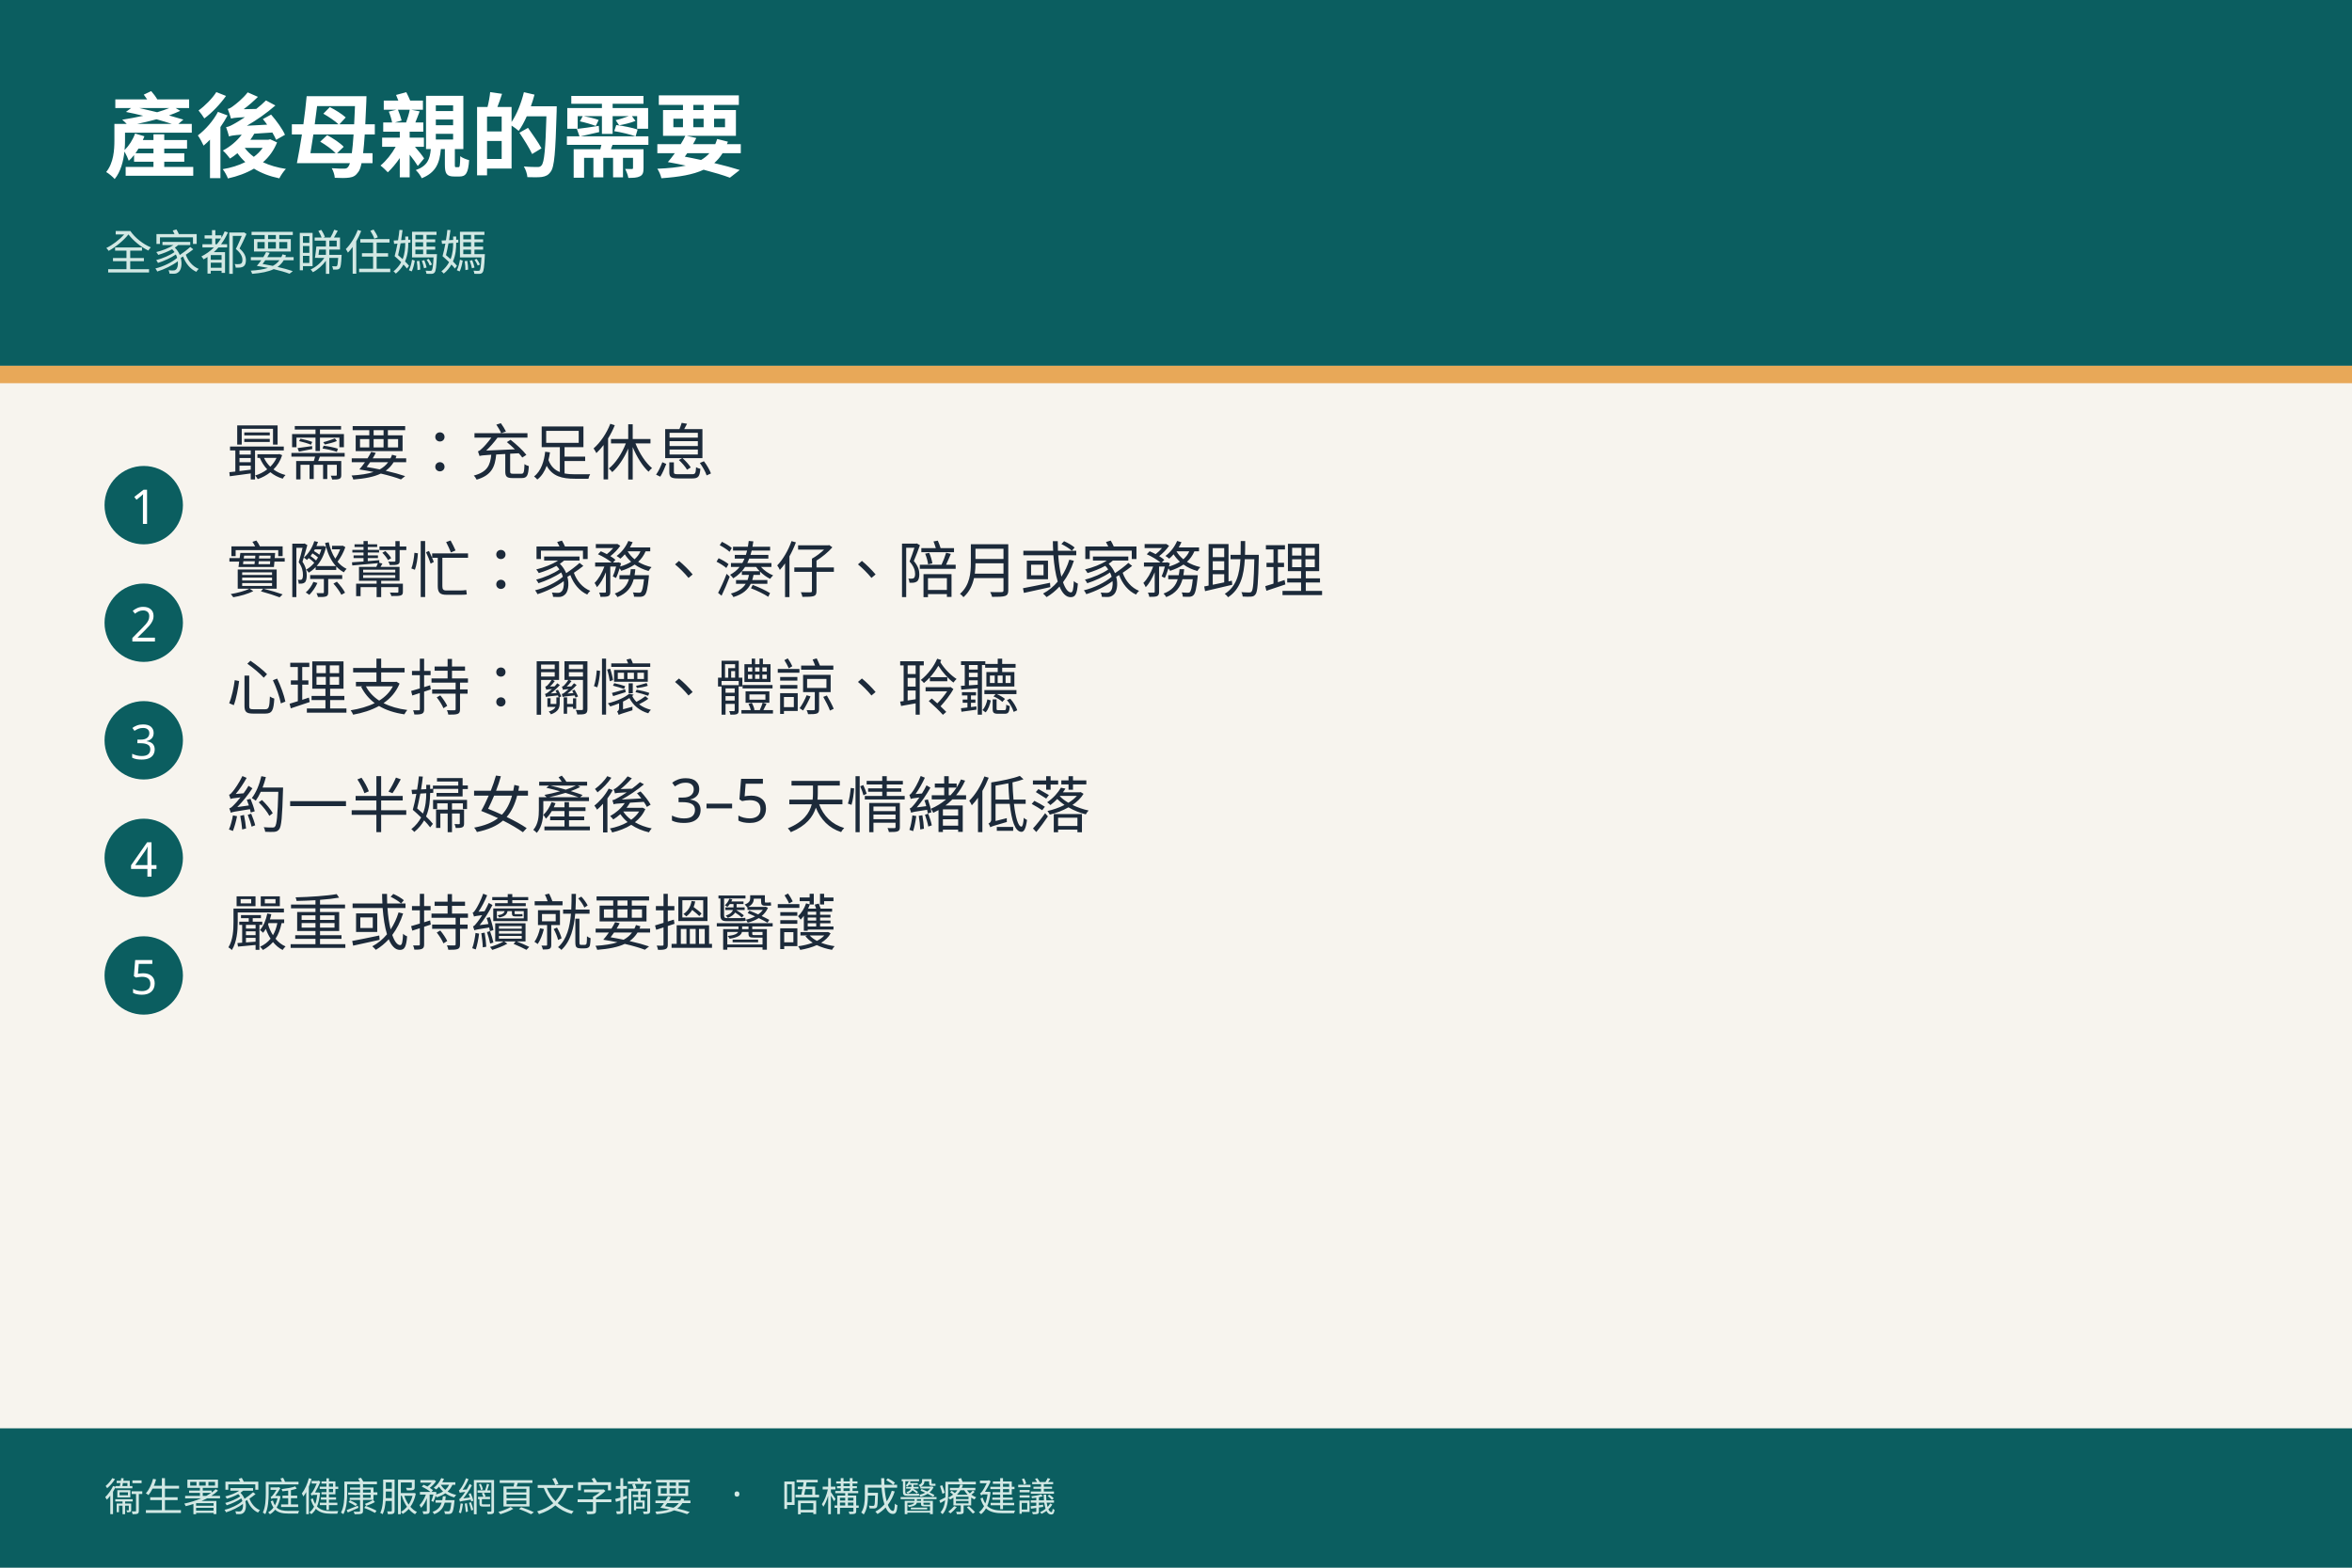
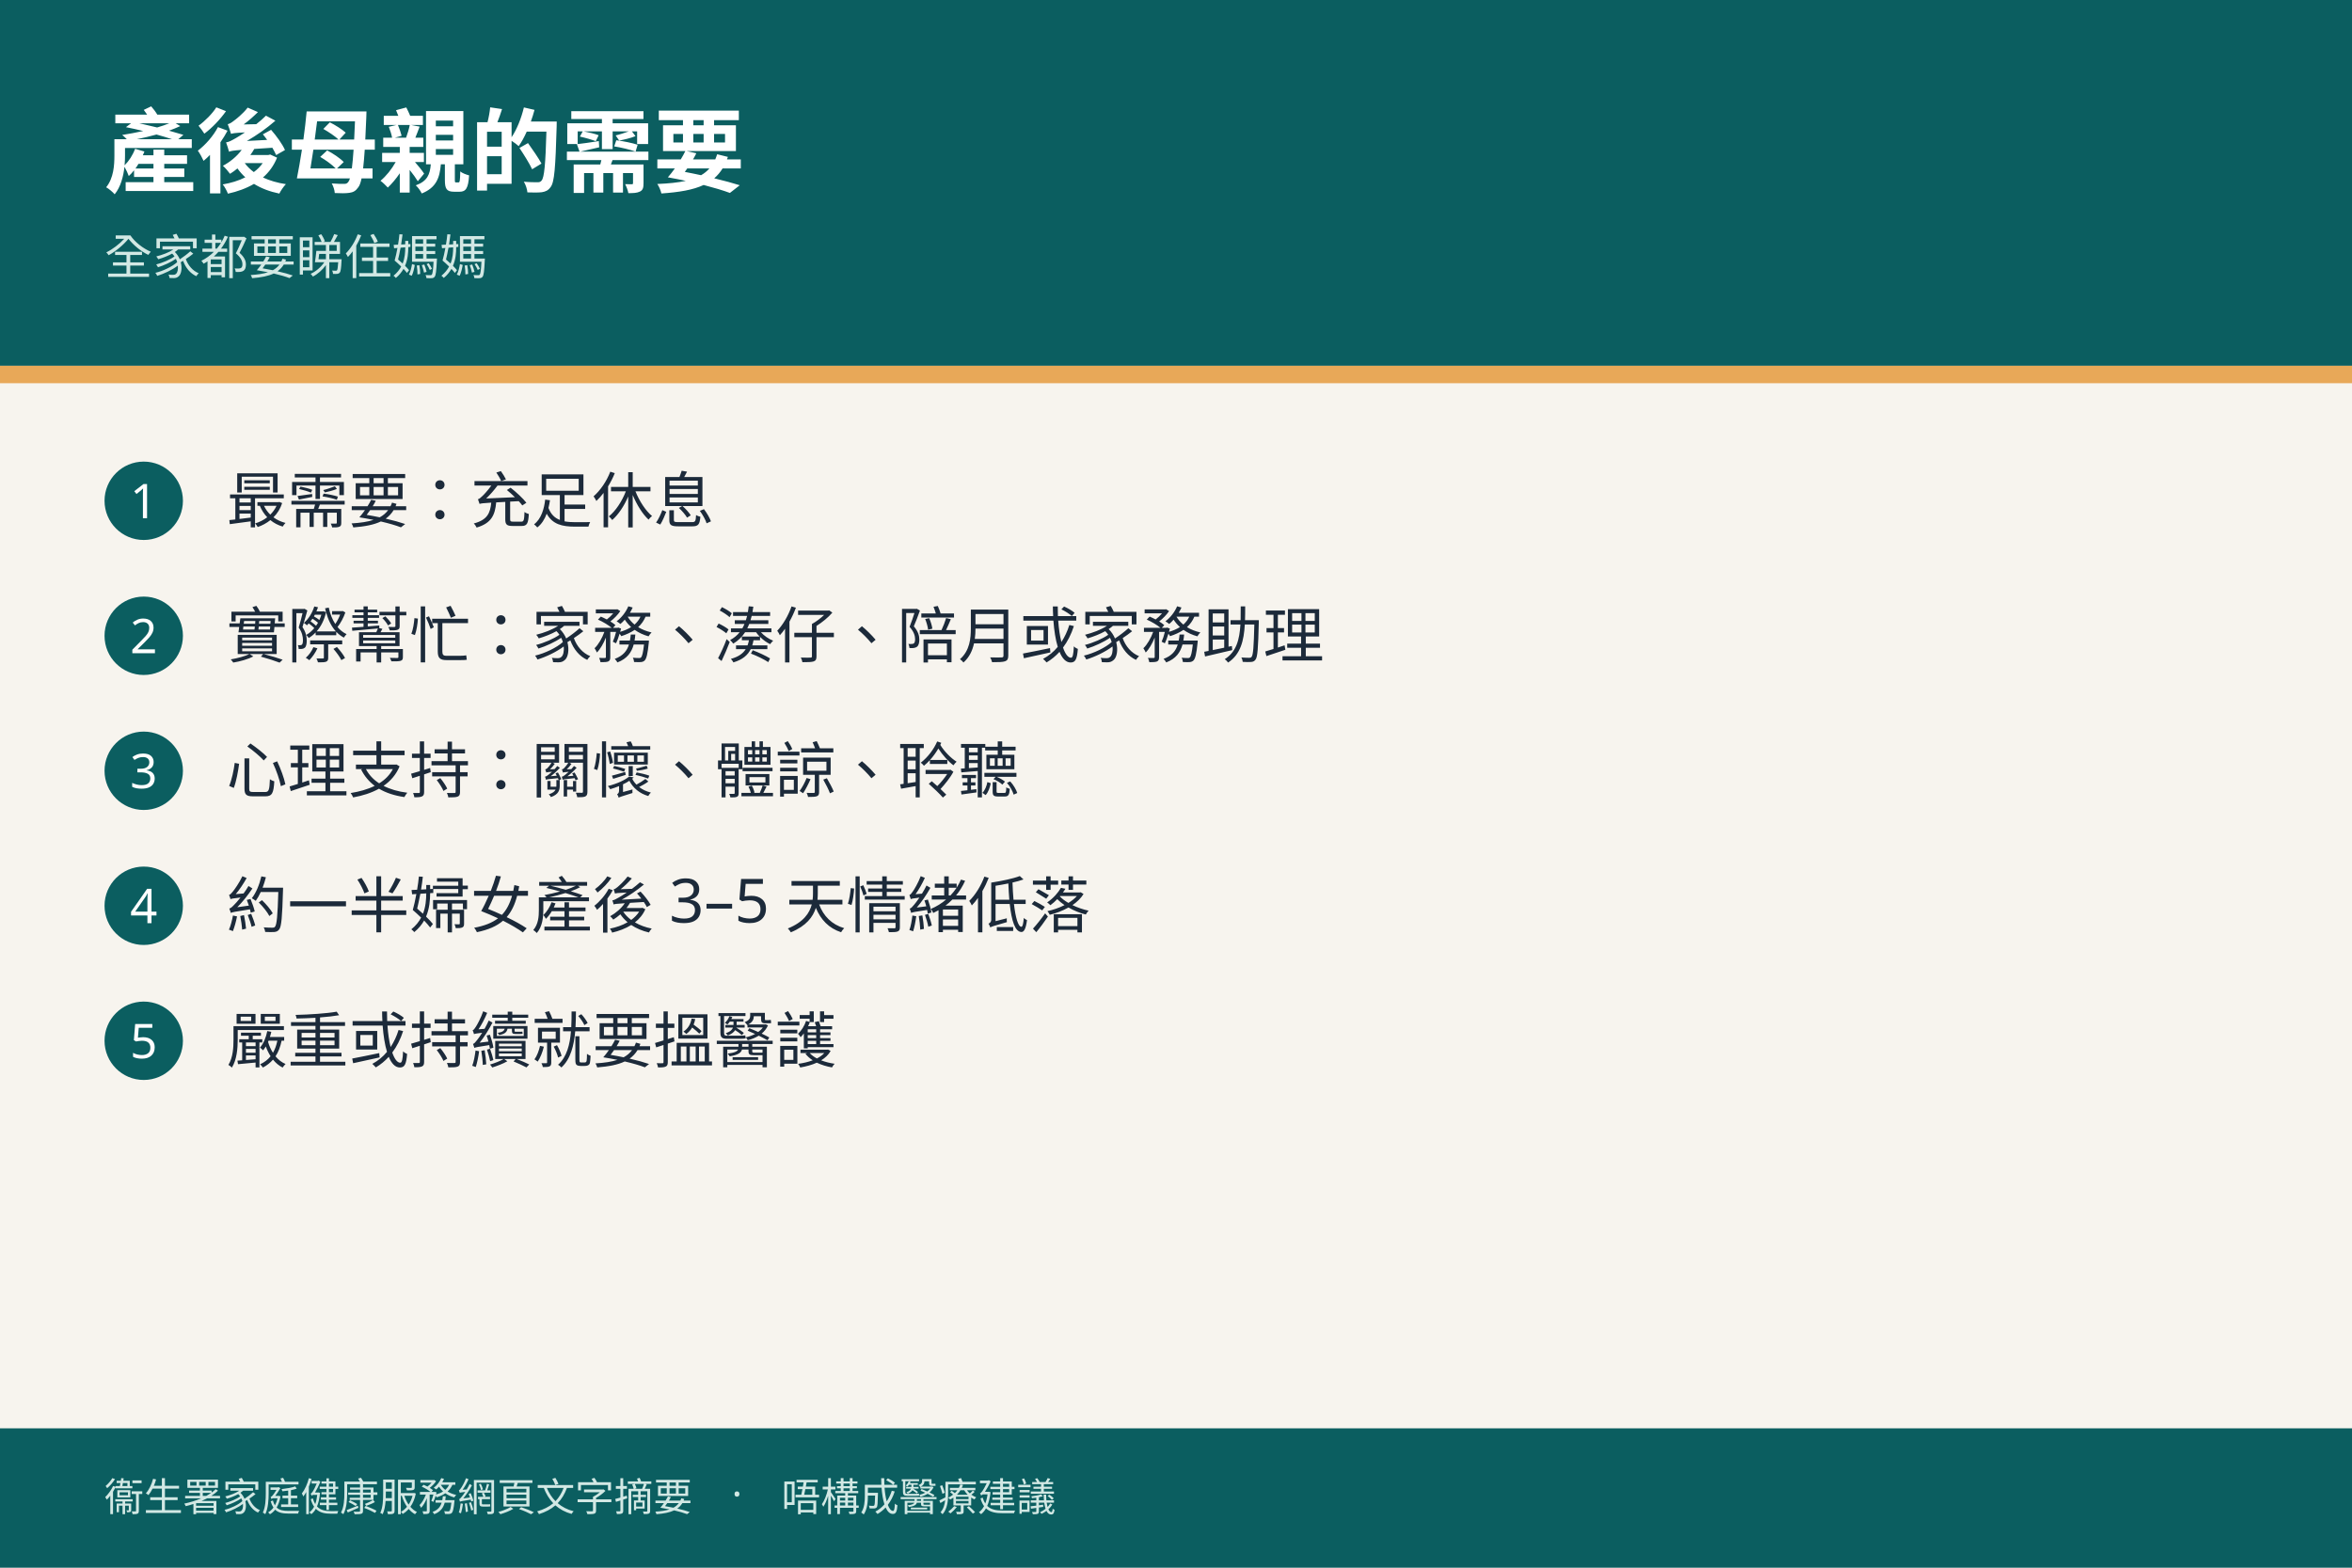
<svg xmlns="http://www.w3.org/2000/svg" viewBox="0 0 1080 720" width="100%" role="img" xml:lang="zh-Hant-HK">
  <style>text{font-family:"PingFang HK","Heiti TC","Noto Sans TC","Hiragino Sans CNS",sans-serif}</style>
  <rect width="1080" height="720" fill="#f7f4ee" />
  <rect width="1080" height="168" fill="#0b5e60" />
  <rect y="168" width="1080" height="8" fill="#e8a858" />
-   <text x="48" y="78" fill="#ffffff" font-size="42" font-weight="600">產後母親的需要</text>
-   <text x="48" y="124" fill="#d2e8e4" font-size="22">全家都要睇住媽媽</text>
-   <circle cx="66" cy="232" r="18" fill="#0b5e60" />
-   <text x="66" y="233" fill="#ffffff" font-size="22" text-anchor="middle" dominant-baseline="middle">1</text>
-   <text x="104" y="218" fill="#1c2a3a" font-size="28">最需要：充足休息</text>
-   <circle cx="66" cy="286" r="18" fill="#0b5e60" />
-   <text x="66" y="287" fill="#ffffff" font-size="22" text-anchor="middle" dominant-baseline="middle">2</text>
-   <text x="104" y="272" fill="#1c2a3a" font-size="28">實際幫忙：家務、湊仔、陪月或家務助理</text>
-   <circle cx="66" cy="340" r="18" fill="#0b5e60" />
-   <text x="66" y="341" fill="#ffffff" font-size="22" text-anchor="middle" dominant-baseline="middle">3</text>
-   <text x="104" y="326" fill="#1c2a3a" font-size="28">心理支持：關懷、體諒、聆聽</text>
-   <circle cx="66" cy="394" r="18" fill="#0b5e60" />
-   <text x="66" y="395" fill="#ffffff" font-size="22" text-anchor="middle" dominant-baseline="middle">4</text>
-   <text x="104" y="380" fill="#1c2a3a" font-size="28">約一半婦女產後 3–5 天情緒低落</text>
-   <circle cx="66" cy="448" r="18" fill="#0b5e60" />
-   <text x="66" y="449" fill="#ffffff" font-size="22" text-anchor="middle" dominant-baseline="middle">5</text>
-   <text x="104" y="434" fill="#1c2a3a" font-size="28">嚴重或持續就要搵醫護</text>
+   <text x="48" y="70" dy="15" fill="#ffffff" font-size="42" font-weight="600">產後母親的需要</text>
+   <text x="48" y="118" dy="8" fill="#d2e8e4" font-size="22">全家都要睇住媽媽</text>
+   <circle cx="66" cy="230" r="18" fill="#0b5e60" />
+   <text x="66" y="230" dy="8" fill="#ffffff" font-size="22" text-anchor="middle">1</text>
+   <text x="104" y="230" dy="10" fill="#1c2a3a" font-size="28">最需要：充足休息</text>
+   <circle cx="66" cy="292" r="18" fill="#0b5e60" />
+   <text x="66" y="292" dy="8" fill="#ffffff" font-size="22" text-anchor="middle">2</text>
+   <text x="104" y="292" dy="10" fill="#1c2a3a" font-size="28">實際幫忙：家務、湊仔、陪月或家務助理</text>
+   <circle cx="66" cy="354" r="18" fill="#0b5e60" />
+   <text x="66" y="354" dy="8" fill="#ffffff" font-size="22" text-anchor="middle">3</text>
+   <text x="104" y="354" dy="10" fill="#1c2a3a" font-size="28">心理支持：關懷、體諒、聆聽</text>
+   <circle cx="66" cy="416" r="18" fill="#0b5e60" />
+   <text x="66" y="416" dy="8" fill="#ffffff" font-size="22" text-anchor="middle">4</text>
+   <text x="104" y="416" dy="10" fill="#1c2a3a" font-size="28">約一半婦女產後 3–5 天情緒低落</text>
+   <circle cx="66" cy="478" r="18" fill="#0b5e60" />
+   <text x="66" y="478" dy="8" fill="#ffffff" font-size="22" text-anchor="middle">5</text>
+   <text x="104" y="478" dy="10" fill="#1c2a3a" font-size="28">嚴重或持續就要搵醫護</text>
  <rect y="656" width="1080" height="64" fill="#0b5e60" />
-   <text x="48" y="694" fill="#d2e8e4" font-size="18">衞生署家庭健康服務網頁文字摘要　·　唔構成醫療建議</text>
+   <text x="48" y="688" dy="6" fill="#d2e8e4" font-size="18">衞生署家庭健康服務網頁文字摘要　·　唔構成醫療建議</text>
</svg>
